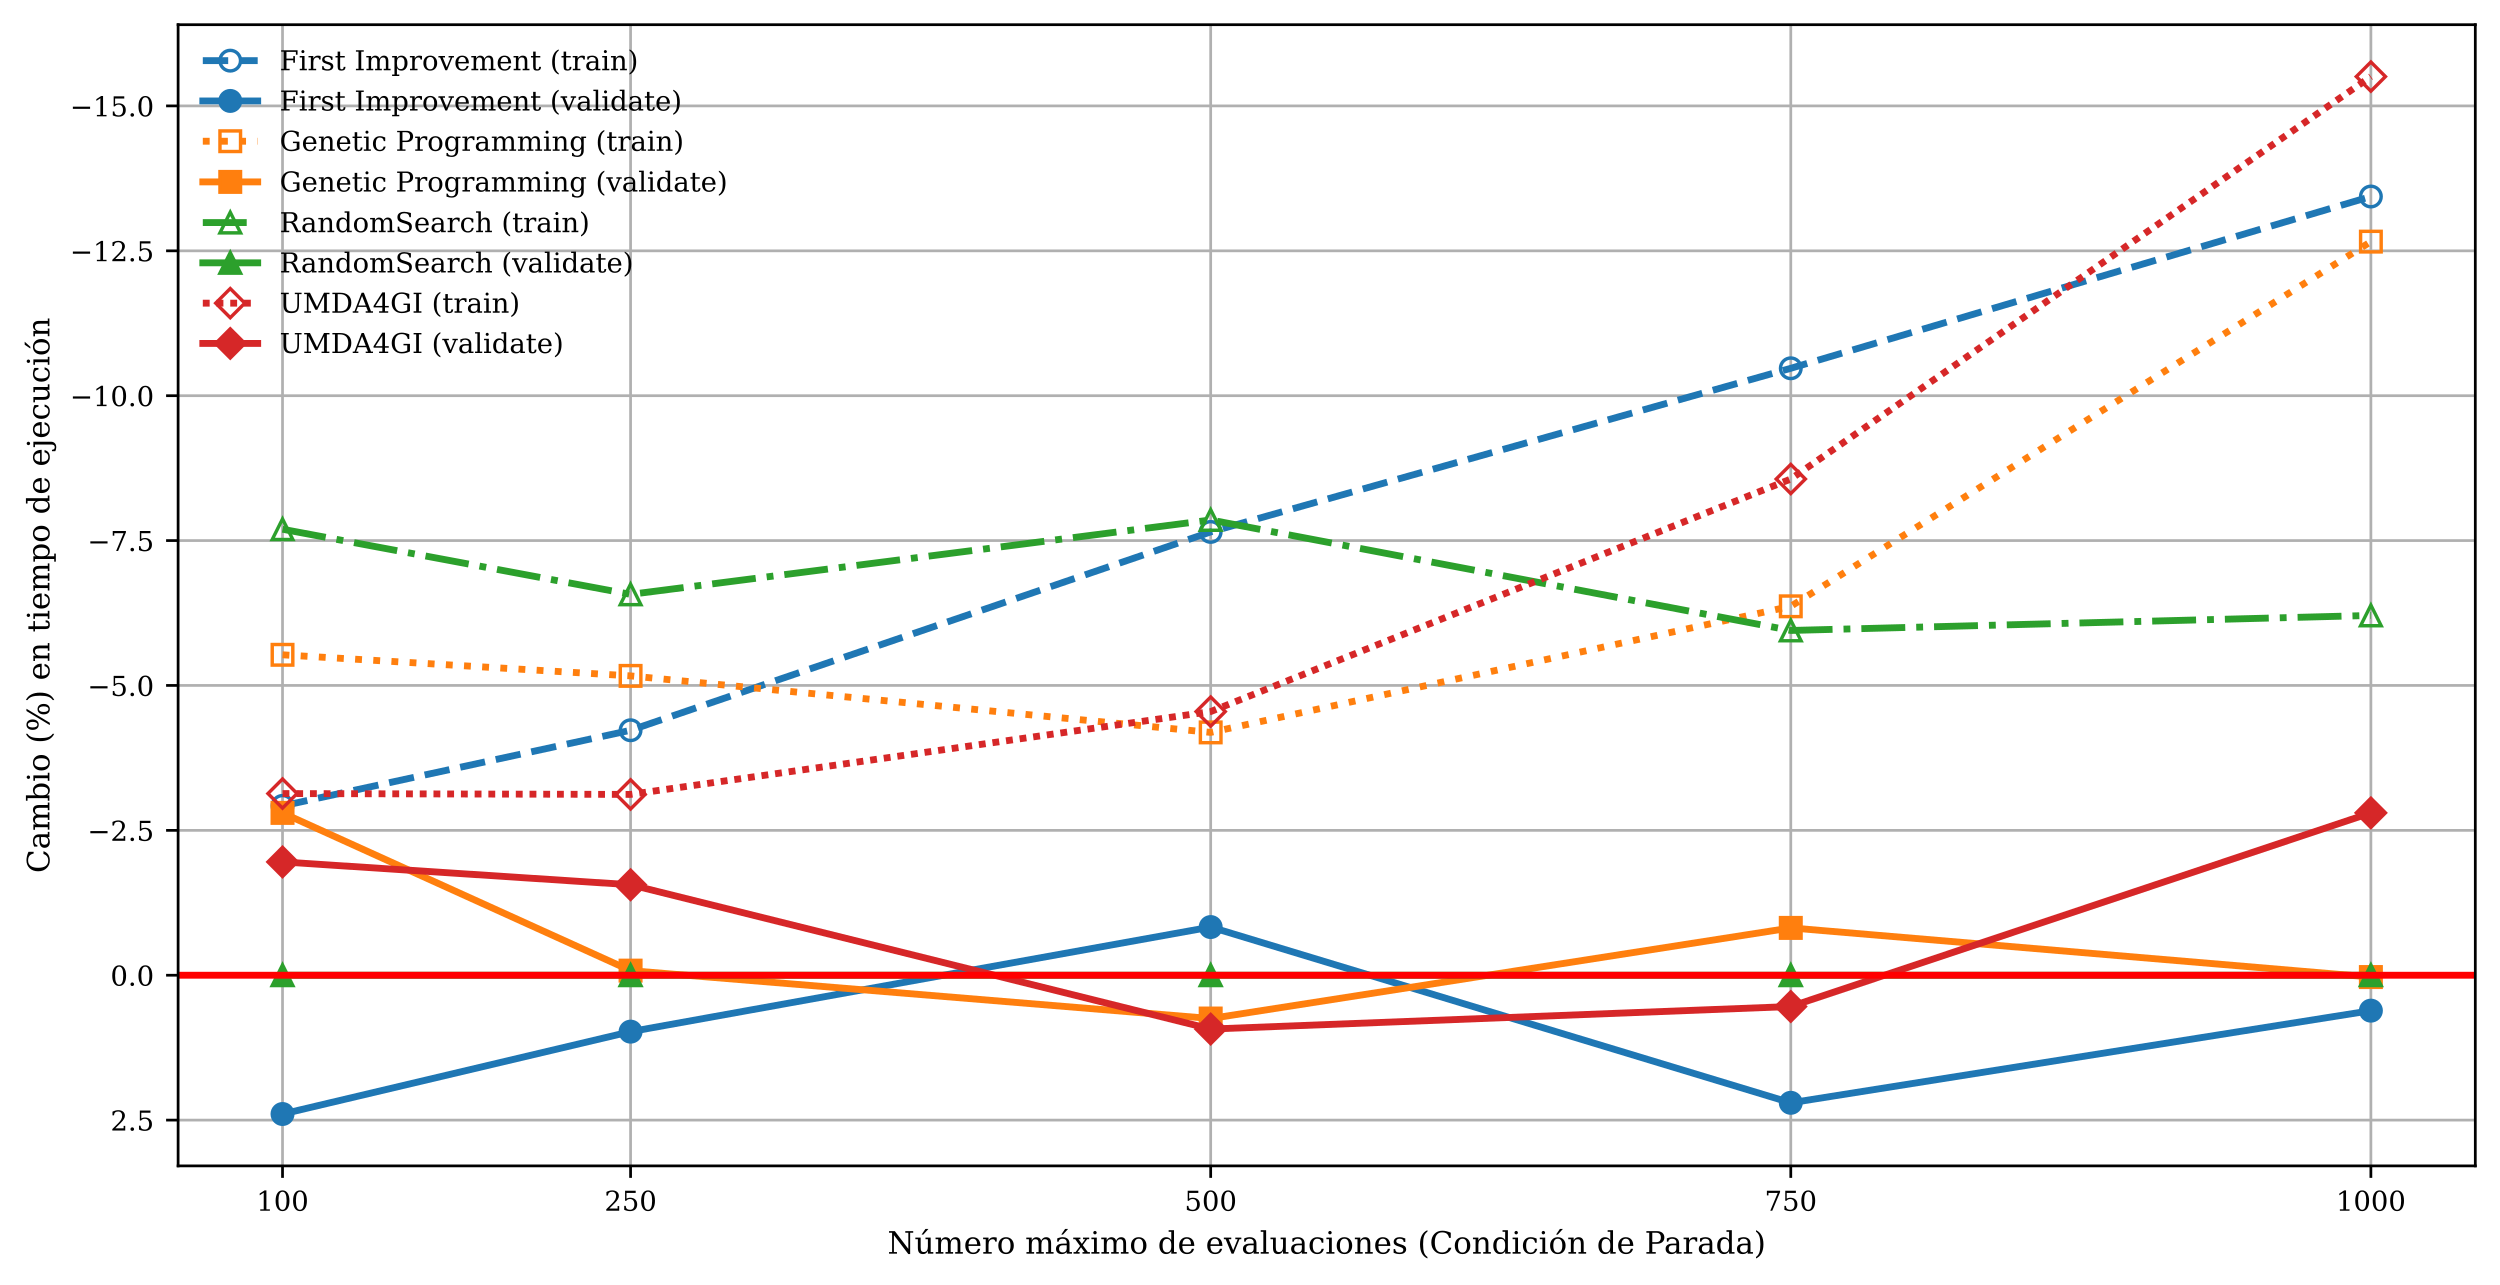
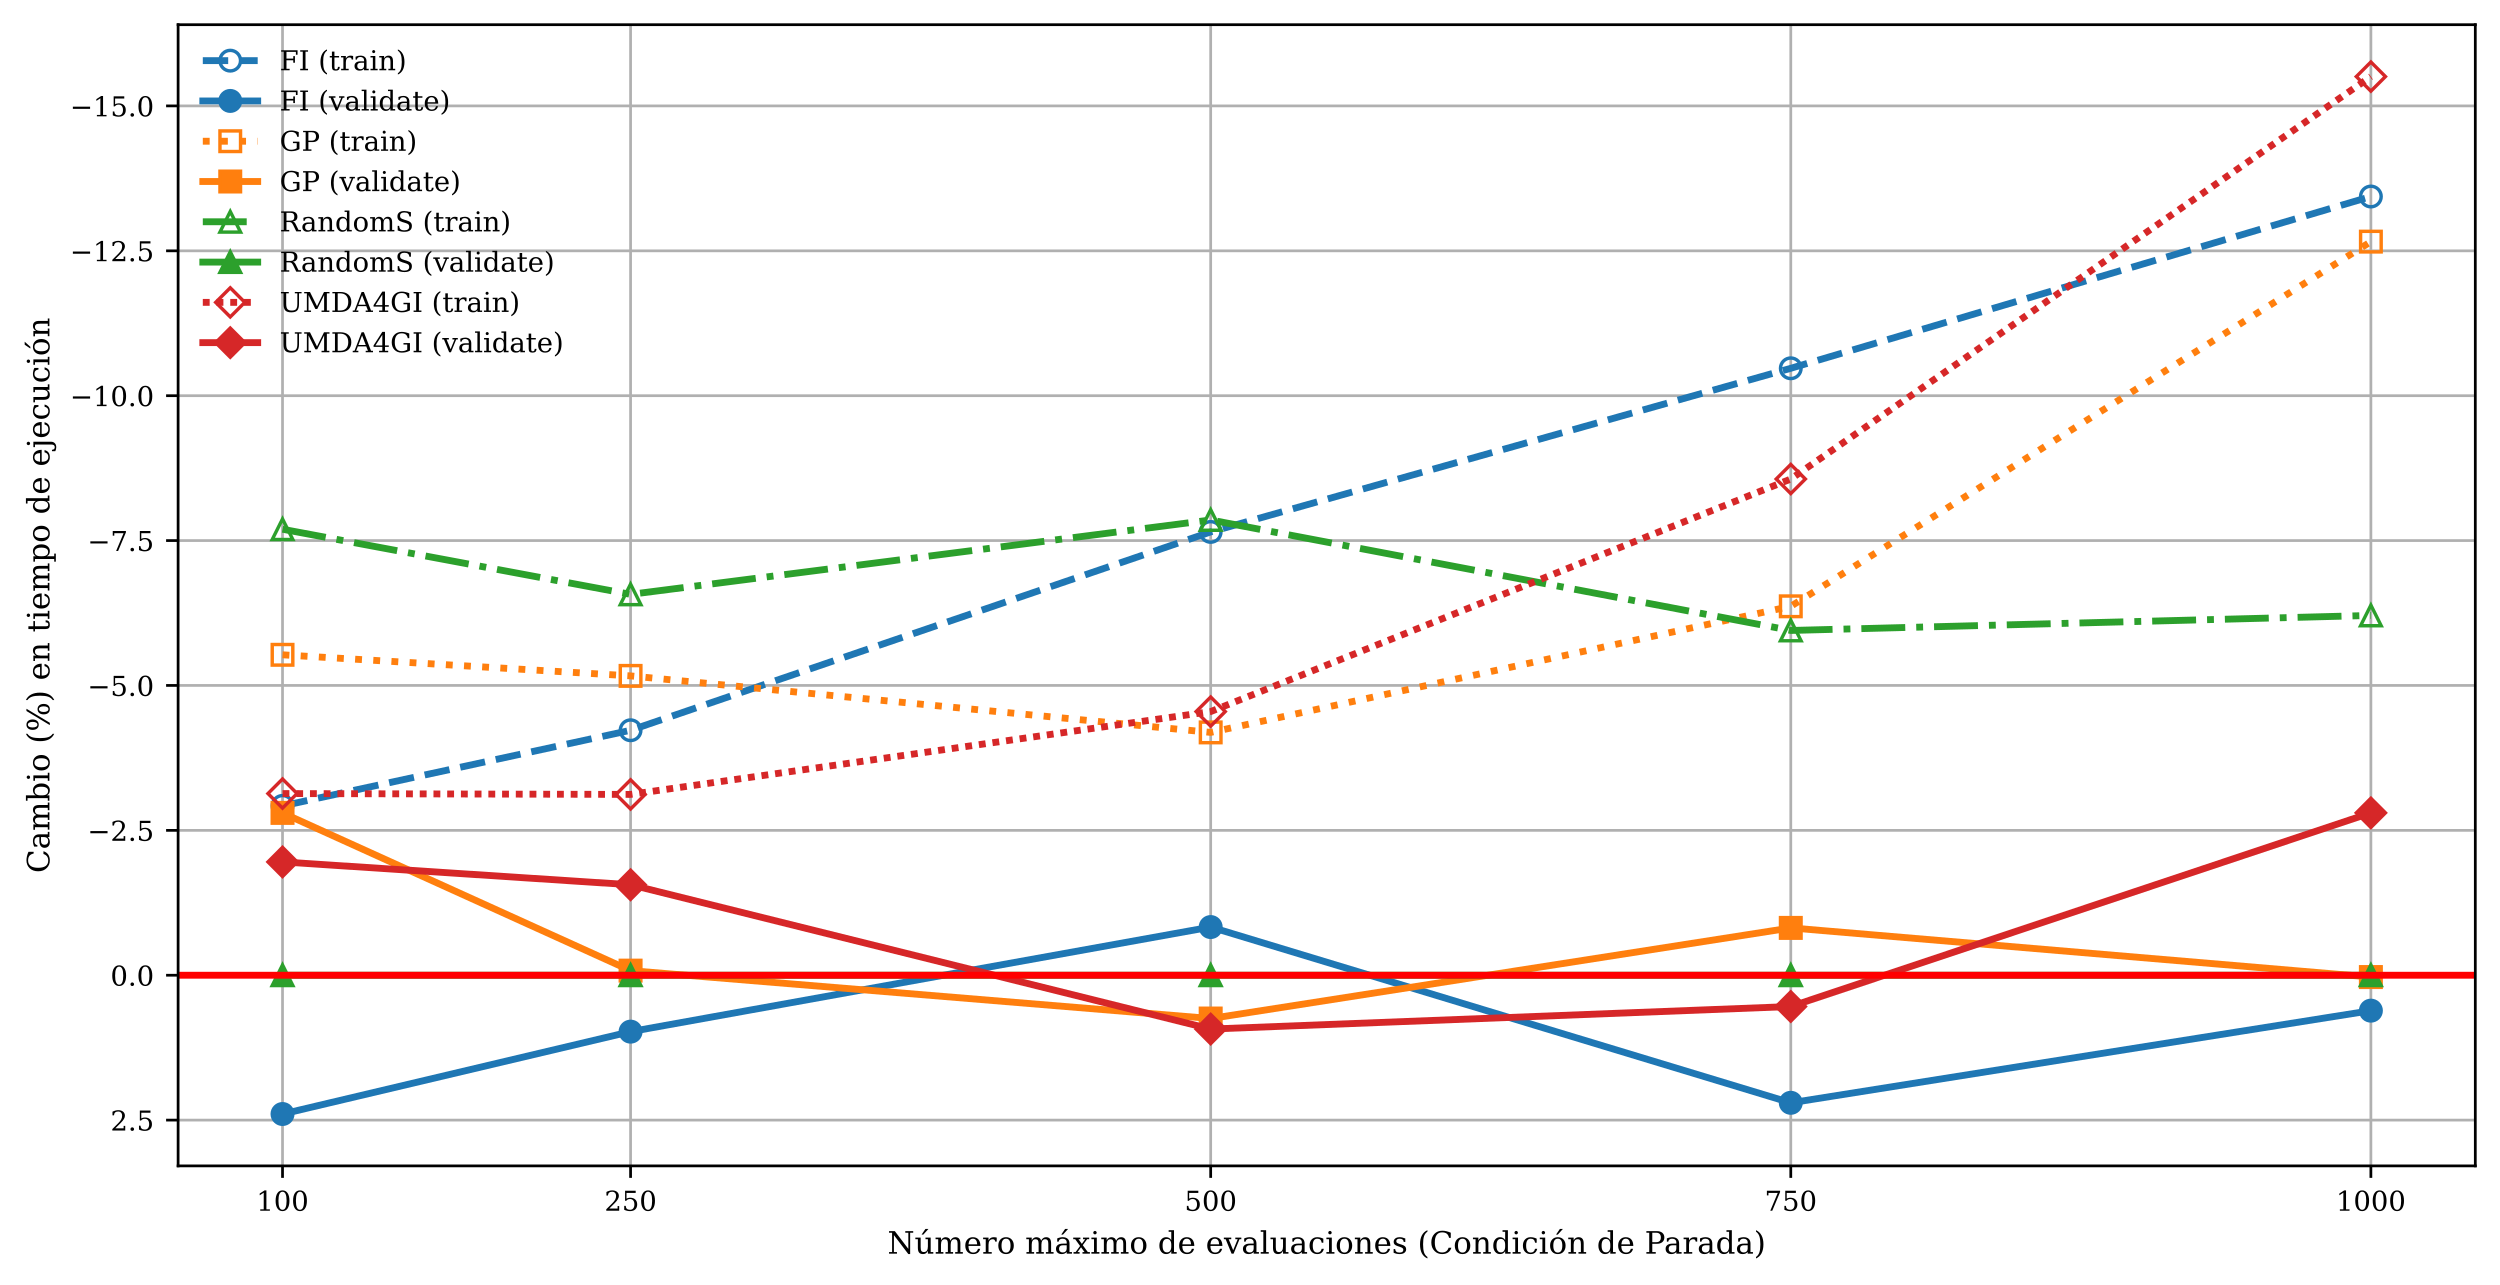
<svg xmlns="http://www.w3.org/2000/svg" xmlns:xlink="http://www.w3.org/1999/xlink" width="728.715pt" height="374.493pt" viewBox="0 0 728.715 374.493" version="1.1">
  <defs>
    <style type="text/css">*{stroke-linejoin: round; stroke-linecap: butt}</style>
  </defs>
  <g id="figure_1">
    <g id="patch_1">
      <path d="M -0 374.493  L 728.715 374.493  L 728.715 0  L -0 0  L -0 374.493  z " style="fill: none" />
    </g>
    <g id="axes_1">
      <g id="patch_2">
        <path d="M 51.915 339.84  L 721.515 339.84  L 721.515 7.2  L 51.915 7.2  L 51.915 339.84  z " style="fill: none" />
      </g>
      <g id="matplotlib.axis_1">
        <g id="xtick_1">
          <g id="line2d_1">
-             <path d="M 82.351 339.84  L 82.351 7.2  " clip-path="url(#pcdfdabfa89)" style="fill: none; stroke: #b0b0b0; stroke-width: 0.8; stroke-linecap: square" />
+             <path d="M 82.351 339.84  L 82.351 7.2  " clip-path="url(#pfb004f1605)" style="fill: none; stroke: #b0b0b0; stroke-width: 0.8; stroke-linecap: square" />
          </g>
          <g id="line2d_2">
            <defs>
-               <path id="mddb0acbed8" d="M 0 0  L 0 3.5  " style="stroke: #000000; stroke-width: 0.8" />
+               <path id="m66e89f75a9" d="M 0 0  L 0 3.5  " style="stroke: #000000; stroke-width: 0.8" />
            </defs>
            <g>
-               <use xlink:href="#mddb0acbed8" x="82.351" y="339.84" style="stroke: #000000; stroke-width: 0.8" />
+               <use xlink:href="#m66e89f75a9" x="82.351" y="339.84" style="stroke: #000000; stroke-width: 0.8" />
            </g>
          </g>
          <g id="text_1">
            <text style="font-size: 8px; font-family: 'DejaVu Serif', 'Bitstream Vera Serif', 'Computer Modern Roman', 'New Century Schoolbook', 'Century Schoolbook L', 'Utopia', 'ITC Bookman', 'Bookman', 'Nimbus Roman No9 L', 'Times New Roman', 'Times', 'Palatino', 'Charter', serif; text-anchor: middle" x="82.351" y="352.919" transform="rotate(-0 82.35089 352.9187)">100</text>
          </g>
        </g>
        <g id="xtick_2">
          <g id="line2d_3">
-             <path d="M 183.805 339.84  L 183.805 7.2  " clip-path="url(#pcdfdabfa89)" style="fill: none; stroke: #b0b0b0; stroke-width: 0.8; stroke-linecap: square" />
+             <path d="M 183.805 339.84  L 183.805 7.2  " clip-path="url(#pfb004f1605)" style="fill: none; stroke: #b0b0b0; stroke-width: 0.8; stroke-linecap: square" />
          </g>
          <g id="line2d_4">
            <g>
-               <use xlink:href="#mddb0acbed8" x="183.805" y="339.84" style="stroke: #000000; stroke-width: 0.8" />
+               <use xlink:href="#m66e89f75a9" x="183.805" y="339.84" style="stroke: #000000; stroke-width: 0.8" />
            </g>
          </g>
          <g id="text_2">
            <text style="font-size: 8px; font-family: 'DejaVu Serif', 'Bitstream Vera Serif', 'Computer Modern Roman', 'New Century Schoolbook', 'Century Schoolbook L', 'Utopia', 'ITC Bookman', 'Bookman', 'Nimbus Roman No9 L', 'Times New Roman', 'Times', 'Palatino', 'Charter', serif; text-anchor: middle" x="183.805" y="352.919" transform="rotate(-0 183.8054 352.9187)">250</text>
          </g>
        </g>
        <g id="xtick_3">
          <g id="line2d_5">
-             <path d="M 352.896 339.84  L 352.896 7.2  " clip-path="url(#pcdfdabfa89)" style="fill: none; stroke: #b0b0b0; stroke-width: 0.8; stroke-linecap: square" />
+             <path d="M 352.896 339.84  L 352.896 7.2  " clip-path="url(#pfb004f1605)" style="fill: none; stroke: #b0b0b0; stroke-width: 0.8; stroke-linecap: square" />
          </g>
          <g id="line2d_6">
            <g>
-               <use xlink:href="#mddb0acbed8" x="352.896" y="339.84" style="stroke: #000000; stroke-width: 0.8" />
+               <use xlink:href="#m66e89f75a9" x="352.896" y="339.84" style="stroke: #000000; stroke-width: 0.8" />
            </g>
          </g>
          <g id="text_3">
            <text style="font-size: 8px; font-family: 'DejaVu Serif', 'Bitstream Vera Serif', 'Computer Modern Roman', 'New Century Schoolbook', 'Century Schoolbook L', 'Utopia', 'ITC Bookman', 'Bookman', 'Nimbus Roman No9 L', 'Times New Roman', 'Times', 'Palatino', 'Charter', serif; text-anchor: middle" x="352.896" y="352.919" transform="rotate(-0 352.8963 352.9187)">500</text>
          </g>
        </g>
        <g id="xtick_4">
          <g id="line2d_7">
-             <path d="M 521.987 339.84  L 521.987 7.2  " clip-path="url(#pcdfdabfa89)" style="fill: none; stroke: #b0b0b0; stroke-width: 0.8; stroke-linecap: square" />
+             <path d="M 521.987 339.84  L 521.987 7.2  " clip-path="url(#pfb004f1605)" style="fill: none; stroke: #b0b0b0; stroke-width: 0.8; stroke-linecap: square" />
          </g>
          <g id="line2d_8">
            <g>
-               <use xlink:href="#mddb0acbed8" x="521.987" y="339.84" style="stroke: #000000; stroke-width: 0.8" />
+               <use xlink:href="#m66e89f75a9" x="521.987" y="339.84" style="stroke: #000000; stroke-width: 0.8" />
            </g>
          </g>
          <g id="text_4">
            <text style="font-size: 8px; font-family: 'DejaVu Serif', 'Bitstream Vera Serif', 'Computer Modern Roman', 'New Century Schoolbook', 'Century Schoolbook L', 'Utopia', 'ITC Bookman', 'Bookman', 'Nimbus Roman No9 L', 'Times New Roman', 'Times', 'Palatino', 'Charter', serif; text-anchor: middle" x="521.987" y="352.919" transform="rotate(-0 521.9873 352.9187)">750</text>
          </g>
        </g>
        <g id="xtick_5">
          <g id="line2d_9">
-             <path d="M 691.078 339.84  L 691.078 7.2  " clip-path="url(#pcdfdabfa89)" style="fill: none; stroke: #b0b0b0; stroke-width: 0.8; stroke-linecap: square" />
+             <path d="M 691.078 339.84  L 691.078 7.2  " clip-path="url(#pfb004f1605)" style="fill: none; stroke: #b0b0b0; stroke-width: 0.8; stroke-linecap: square" />
          </g>
          <g id="line2d_10">
            <g>
-               <use xlink:href="#mddb0acbed8" x="691.078" y="339.84" style="stroke: #000000; stroke-width: 0.8" />
+               <use xlink:href="#m66e89f75a9" x="691.078" y="339.84" style="stroke: #000000; stroke-width: 0.8" />
            </g>
          </g>
          <g id="text_5">
            <text style="font-size: 8px; font-family: 'DejaVu Serif', 'Bitstream Vera Serif', 'Computer Modern Roman', 'New Century Schoolbook', 'Century Schoolbook L', 'Utopia', 'ITC Bookman', 'Bookman', 'Nimbus Roman No9 L', 'Times New Roman', 'Times', 'Palatino', 'Charter', serif; text-anchor: middle" x="691.078" y="352.919" transform="rotate(-0 691.0782 352.9187)">1000</text>
          </g>
        </g>
        <g id="text_6">
          <text style="font-size: 9px; font-family: 'DejaVu Serif', 'Bitstream Vera Serif', 'Computer Modern Roman', 'New Century Schoolbook', 'Century Schoolbook L', 'Utopia', 'ITC Bookman', 'Bookman', 'Nimbus Roman No9 L', 'Times New Roman', 'Times', 'Palatino', 'Charter', serif; text-anchor: middle" x="386.715" y="365.421" transform="rotate(-0 386.7145 365.4211)">Número máximo de evaluaciones (Condición de Parada)</text>
        </g>
      </g>
      <g id="matplotlib.axis_2">
        <g id="ytick_1">
          <g id="line2d_11">
-             <path d="M 51.915 30.874  L 721.515 30.874  " clip-path="url(#pcdfdabfa89)" style="fill: none; stroke: #b0b0b0; stroke-width: 0.8; stroke-linecap: square" />
+             <path d="M 51.915 30.874  L 721.515 30.874  " clip-path="url(#pfb004f1605)" style="fill: none; stroke: #b0b0b0; stroke-width: 0.8; stroke-linecap: square" />
          </g>
          <g id="line2d_12">
            <defs>
-               <path id="m01bdbd87ab" d="M 0 0  L -3.5 0  " style="stroke: #000000; stroke-width: 0.8" />
+               <path id="m01f873ea08" d="M 0 0  L -3.5 0  " style="stroke: #000000; stroke-width: 0.8" />
            </defs>
            <g>
-               <use xlink:href="#m01bdbd87ab" x="51.915" y="30.874" style="stroke: #000000; stroke-width: 0.8" />
+               <use xlink:href="#m01f873ea08" x="51.915" y="30.874" style="stroke: #000000; stroke-width: 0.8" />
            </g>
          </g>
          <g id="text_7">
            <text style="font-size: 8px; font-family: 'DejaVu Serif', 'Bitstream Vera Serif', 'Computer Modern Roman', 'New Century Schoolbook', 'Century Schoolbook L', 'Utopia', 'ITC Bookman', 'Bookman', 'Nimbus Roman No9 L', 'Times New Roman', 'Times', 'Palatino', 'Charter', serif; text-anchor: end" x="44.915" y="33.914" transform="rotate(-0 44.91453 33.91385)">−15.0</text>
          </g>
        </g>
        <g id="ytick_2">
          <g id="line2d_13">
-             <path d="M 51.915 73.106  L 721.515 73.106  " clip-path="url(#pcdfdabfa89)" style="fill: none; stroke: #b0b0b0; stroke-width: 0.8; stroke-linecap: square" />
+             <path d="M 51.915 73.106  L 721.515 73.106  " clip-path="url(#pfb004f1605)" style="fill: none; stroke: #b0b0b0; stroke-width: 0.8; stroke-linecap: square" />
          </g>
          <g id="line2d_14">
            <g>
-               <use xlink:href="#m01bdbd87ab" x="51.915" y="73.106" style="stroke: #000000; stroke-width: 0.8" />
+               <use xlink:href="#m01f873ea08" x="51.915" y="73.106" style="stroke: #000000; stroke-width: 0.8" />
            </g>
          </g>
          <g id="text_8">
            <text style="font-size: 8px; font-family: 'DejaVu Serif', 'Bitstream Vera Serif', 'Computer Modern Roman', 'New Century Schoolbook', 'Century Schoolbook L', 'Utopia', 'ITC Bookman', 'Bookman', 'Nimbus Roman No9 L', 'Times New Roman', 'Times', 'Palatino', 'Charter', serif; text-anchor: end" x="44.915" y="76.146" transform="rotate(-0 44.91453 76.14566)">−12.5</text>
          </g>
        </g>
        <g id="ytick_3">
          <g id="line2d_15">
-             <path d="M 51.915 115.338  L 721.515 115.338  " clip-path="url(#pcdfdabfa89)" style="fill: none; stroke: #b0b0b0; stroke-width: 0.8; stroke-linecap: square" />
+             <path d="M 51.915 115.338  L 721.515 115.338  " clip-path="url(#pfb004f1605)" style="fill: none; stroke: #b0b0b0; stroke-width: 0.8; stroke-linecap: square" />
          </g>
          <g id="line2d_16">
            <g>
-               <use xlink:href="#m01bdbd87ab" x="51.915" y="115.338" style="stroke: #000000; stroke-width: 0.8" />
+               <use xlink:href="#m01f873ea08" x="51.915" y="115.338" style="stroke: #000000; stroke-width: 0.8" />
            </g>
          </g>
          <g id="text_9">
            <text style="font-size: 8px; font-family: 'DejaVu Serif', 'Bitstream Vera Serif', 'Computer Modern Roman', 'New Century Schoolbook', 'Century Schoolbook L', 'Utopia', 'ITC Bookman', 'Bookman', 'Nimbus Roman No9 L', 'Times New Roman', 'Times', 'Palatino', 'Charter', serif; text-anchor: end" x="44.915" y="118.377" transform="rotate(-0 44.91453 118.3775)">−10.0</text>
          </g>
        </g>
        <g id="ytick_4">
          <g id="line2d_17">
-             <path d="M 51.915 157.57  L 721.515 157.57  " clip-path="url(#pcdfdabfa89)" style="fill: none; stroke: #b0b0b0; stroke-width: 0.8; stroke-linecap: square" />
+             <path d="M 51.915 157.57  L 721.515 157.57  " clip-path="url(#pfb004f1605)" style="fill: none; stroke: #b0b0b0; stroke-width: 0.8; stroke-linecap: square" />
          </g>
          <g id="line2d_18">
            <g>
-               <use xlink:href="#m01bdbd87ab" x="51.915" y="157.57" style="stroke: #000000; stroke-width: 0.8" />
+               <use xlink:href="#m01f873ea08" x="51.915" y="157.57" style="stroke: #000000; stroke-width: 0.8" />
            </g>
          </g>
          <g id="text_10">
            <text style="font-size: 8px; font-family: 'DejaVu Serif', 'Bitstream Vera Serif', 'Computer Modern Roman', 'New Century Schoolbook', 'Century Schoolbook L', 'Utopia', 'ITC Bookman', 'Bookman', 'Nimbus Roman No9 L', 'Times New Roman', 'Times', 'Palatino', 'Charter', serif; text-anchor: end" x="44.915" y="160.609" transform="rotate(-0 44.91453 160.6093)">−7.5</text>
          </g>
        </g>
        <g id="ytick_5">
          <g id="line2d_19">
-             <path d="M 51.915 199.802  L 721.515 199.802  " clip-path="url(#pcdfdabfa89)" style="fill: none; stroke: #b0b0b0; stroke-width: 0.8; stroke-linecap: square" />
+             <path d="M 51.915 199.802  L 721.515 199.802  " clip-path="url(#pfb004f1605)" style="fill: none; stroke: #b0b0b0; stroke-width: 0.8; stroke-linecap: square" />
          </g>
          <g id="line2d_20">
            <g>
-               <use xlink:href="#m01bdbd87ab" x="51.915" y="199.802" style="stroke: #000000; stroke-width: 0.8" />
+               <use xlink:href="#m01f873ea08" x="51.915" y="199.802" style="stroke: #000000; stroke-width: 0.8" />
            </g>
          </g>
          <g id="text_11">
            <text style="font-size: 8px; font-family: 'DejaVu Serif', 'Bitstream Vera Serif', 'Computer Modern Roman', 'New Century Schoolbook', 'Century Schoolbook L', 'Utopia', 'ITC Bookman', 'Bookman', 'Nimbus Roman No9 L', 'Times New Roman', 'Times', 'Palatino', 'Charter', serif; text-anchor: end" x="44.915" y="202.841" transform="rotate(-0 44.91453 202.8411)">−5.0</text>
          </g>
        </g>
        <g id="ytick_6">
          <g id="line2d_21">
-             <path d="M 51.915 242.034  L 721.515 242.034  " clip-path="url(#pcdfdabfa89)" style="fill: none; stroke: #b0b0b0; stroke-width: 0.8; stroke-linecap: square" />
+             <path d="M 51.915 242.034  L 721.515 242.034  " clip-path="url(#pfb004f1605)" style="fill: none; stroke: #b0b0b0; stroke-width: 0.8; stroke-linecap: square" />
          </g>
          <g id="line2d_22">
            <g>
-               <use xlink:href="#m01bdbd87ab" x="51.915" y="242.034" style="stroke: #000000; stroke-width: 0.8" />
+               <use xlink:href="#m01f873ea08" x="51.915" y="242.034" style="stroke: #000000; stroke-width: 0.8" />
            </g>
          </g>
          <g id="text_12">
            <text style="font-size: 8px; font-family: 'DejaVu Serif', 'Bitstream Vera Serif', 'Computer Modern Roman', 'New Century Schoolbook', 'Century Schoolbook L', 'Utopia', 'ITC Bookman', 'Bookman', 'Nimbus Roman No9 L', 'Times New Roman', 'Times', 'Palatino', 'Charter', serif; text-anchor: end" x="44.915" y="245.073" transform="rotate(-0 44.91453 245.0729)">−2.5</text>
          </g>
        </g>
        <g id="ytick_7">
          <g id="line2d_23">
-             <path d="M 51.915 284.265  L 721.515 284.265  " clip-path="url(#pcdfdabfa89)" style="fill: none; stroke: #b0b0b0; stroke-width: 0.8; stroke-linecap: square" />
+             <path d="M 51.915 284.265  L 721.515 284.265  " clip-path="url(#pfb004f1605)" style="fill: none; stroke: #b0b0b0; stroke-width: 0.8; stroke-linecap: square" />
          </g>
          <g id="line2d_24">
            <g>
-               <use xlink:href="#m01bdbd87ab" x="51.915" y="284.265" style="stroke: #000000; stroke-width: 0.8" />
+               <use xlink:href="#m01f873ea08" x="51.915" y="284.265" style="stroke: #000000; stroke-width: 0.8" />
            </g>
          </g>
          <g id="text_13">
            <text style="font-size: 8px; font-family: 'DejaVu Serif', 'Bitstream Vera Serif', 'Computer Modern Roman', 'New Century Schoolbook', 'Century Schoolbook L', 'Utopia', 'ITC Bookman', 'Bookman', 'Nimbus Roman No9 L', 'Times New Roman', 'Times', 'Palatino', 'Charter', serif; text-anchor: end" x="44.915" y="287.305" transform="rotate(-0 44.91453 287.3047)">0.0</text>
          </g>
        </g>
        <g id="ytick_8">
          <g id="line2d_25">
-             <path d="M 51.915 326.497  L 721.515 326.497  " clip-path="url(#pcdfdabfa89)" style="fill: none; stroke: #b0b0b0; stroke-width: 0.8; stroke-linecap: square" />
+             <path d="M 51.915 326.497  L 721.515 326.497  " clip-path="url(#pfb004f1605)" style="fill: none; stroke: #b0b0b0; stroke-width: 0.8; stroke-linecap: square" />
          </g>
          <g id="line2d_26">
            <g>
-               <use xlink:href="#m01bdbd87ab" x="51.915" y="326.497" style="stroke: #000000; stroke-width: 0.8" />
+               <use xlink:href="#m01f873ea08" x="51.915" y="326.497" style="stroke: #000000; stroke-width: 0.8" />
            </g>
          </g>
          <g id="text_14">
            <text style="font-size: 8px; font-family: 'DejaVu Serif', 'Bitstream Vera Serif', 'Computer Modern Roman', 'New Century Schoolbook', 'Century Schoolbook L', 'Utopia', 'ITC Bookman', 'Bookman', 'Nimbus Roman No9 L', 'Times New Roman', 'Times', 'Palatino', 'Charter', serif; text-anchor: end" x="44.915" y="329.536" transform="rotate(-0 44.91453 329.5365)">2.5</text>
          </g>
        </g>
        <g id="text_15">
          <text style="font-size: 9px; font-family: 'DejaVu Serif', 'Bitstream Vera Serif', 'Computer Modern Roman', 'New Century Schoolbook', 'Century Schoolbook L', 'Utopia', 'ITC Bookman', 'Bookman', 'Nimbus Roman No9 L', 'Times New Roman', 'Times', 'Palatino', 'Charter', serif; text-anchor: middle" x="14.399" y="173.52" transform="rotate(-90 14.39859 173.52)">Cambio (%) en tiempo de ejecución</text>
        </g>
      </g>
      <g id="line2d_27">
-         <path d="M 82.351 234.901  L 183.805 212.86  L 352.896 155.046  L 521.987 107.351  L 691.078 57.281  " clip-path="url(#pcdfdabfa89)" style="fill: none; stroke-dasharray: 7.4,3.2; stroke-dashoffset: 0; stroke: #1f77b4; stroke-width: 2" />
-         <defs>
-           <path id="m832fe2675a" d="M 0 3  C 0.796 3 1.559 2.684 2.121 2.121  C 2.684 1.559 3 0.796 3 0  C 3 -0.796 2.684 -1.559 2.121 -2.121  C 1.559 -2.684 0.796 -3 0 -3  C -0.796 -3 -1.559 -2.684 -2.121 -2.121  C -2.684 -1.559 -3 -0.796 -3 0  C -3 0.796 -2.684 1.559 -2.121 2.121  C -1.559 2.684 -0.796 3 0 3  z " style="stroke: #1f77b4" />
-         </defs>
-         <g clip-path="url(#pcdfdabfa89)">
-           <use xlink:href="#m832fe2675a" x="82.351" y="234.901" style="fill-opacity: 0; stroke: #1f77b4" />
-           <use xlink:href="#m832fe2675a" x="183.805" y="212.86" style="fill-opacity: 0; stroke: #1f77b4" />
-           <use xlink:href="#m832fe2675a" x="352.896" y="155.046" style="fill-opacity: 0; stroke: #1f77b4" />
-           <use xlink:href="#m832fe2675a" x="521.987" y="107.351" style="fill-opacity: 0; stroke: #1f77b4" />
-           <use xlink:href="#m832fe2675a" x="691.078" y="57.281" style="fill-opacity: 0; stroke: #1f77b4" />
+         <path d="M 82.351 234.901  L 183.805 212.86  L 352.896 155.046  L 521.987 107.351  L 691.078 57.281  " clip-path="url(#pfb004f1605)" style="fill: none; stroke-dasharray: 7.4,3.2; stroke-dashoffset: 0; stroke: #1f77b4; stroke-width: 2" />
+         <defs>
+           <path id="m24d315e866" d="M 0 3  C 0.796 3 1.559 2.684 2.121 2.121  C 2.684 1.559 3 0.796 3 0  C 3 -0.796 2.684 -1.559 2.121 -2.121  C 1.559 -2.684 0.796 -3 0 -3  C -0.796 -3 -1.559 -2.684 -2.121 -2.121  C -2.684 -1.559 -3 -0.796 -3 0  C -3 0.796 -2.684 1.559 -2.121 2.121  C -1.559 2.684 -0.796 3 0 3  z " style="stroke: #1f77b4" />
+         </defs>
+         <g clip-path="url(#pfb004f1605)">
+           <use xlink:href="#m24d315e866" x="82.351" y="234.901" style="fill-opacity: 0; stroke: #1f77b4" />
+           <use xlink:href="#m24d315e866" x="183.805" y="212.86" style="fill-opacity: 0; stroke: #1f77b4" />
+           <use xlink:href="#m24d315e866" x="352.896" y="155.046" style="fill-opacity: 0; stroke: #1f77b4" />
+           <use xlink:href="#m24d315e866" x="521.987" y="107.351" style="fill-opacity: 0; stroke: #1f77b4" />
+           <use xlink:href="#m24d315e866" x="691.078" y="57.281" style="fill-opacity: 0; stroke: #1f77b4" />
        </g>
      </g>
      <g id="line2d_28">
-         <path d="M 82.351 324.72  L 183.805 300.709  L 352.896 270.224  L 521.987 321.453  L 691.078 294.59  " clip-path="url(#pcdfdabfa89)" style="fill: none; stroke: #1f77b4; stroke-width: 2; stroke-linecap: square" />
-         <defs>
-           <path id="mb9ce00e53f" d="M 0 3  C 0.796 3 1.559 2.684 2.121 2.121  C 2.684 1.559 3 0.796 3 0  C 3 -0.796 2.684 -1.559 2.121 -2.121  C 1.559 -2.684 0.796 -3 0 -3  C -0.796 -3 -1.559 -2.684 -2.121 -2.121  C -2.684 -1.559 -3 -0.796 -3 0  C -3 0.796 -2.684 1.559 -2.121 2.121  C -1.559 2.684 -0.796 3 0 3  z " style="stroke: #1f77b4" />
-         </defs>
-         <g clip-path="url(#pcdfdabfa89)">
-           <use xlink:href="#mb9ce00e53f" x="82.351" y="324.72" style="fill: #1f77b4; stroke: #1f77b4" />
-           <use xlink:href="#mb9ce00e53f" x="183.805" y="300.709" style="fill: #1f77b4; stroke: #1f77b4" />
-           <use xlink:href="#mb9ce00e53f" x="352.896" y="270.224" style="fill: #1f77b4; stroke: #1f77b4" />
-           <use xlink:href="#mb9ce00e53f" x="521.987" y="321.453" style="fill: #1f77b4; stroke: #1f77b4" />
-           <use xlink:href="#mb9ce00e53f" x="691.078" y="294.59" style="fill: #1f77b4; stroke: #1f77b4" />
+         <path d="M 82.351 324.72  L 183.805 300.709  L 352.896 270.224  L 521.987 321.453  L 691.078 294.59  " clip-path="url(#pfb004f1605)" style="fill: none; stroke: #1f77b4; stroke-width: 2; stroke-linecap: square" />
+         <defs>
+           <path id="m22339153d4" d="M 0 3  C 0.796 3 1.559 2.684 2.121 2.121  C 2.684 1.559 3 0.796 3 0  C 3 -0.796 2.684 -1.559 2.121 -2.121  C 1.559 -2.684 0.796 -3 0 -3  C -0.796 -3 -1.559 -2.684 -2.121 -2.121  C -2.684 -1.559 -3 -0.796 -3 0  C -3 0.796 -2.684 1.559 -2.121 2.121  C -1.559 2.684 -0.796 3 0 3  z " style="stroke: #1f77b4" />
+         </defs>
+         <g clip-path="url(#pfb004f1605)">
+           <use xlink:href="#m22339153d4" x="82.351" y="324.72" style="fill: #1f77b4; stroke: #1f77b4" />
+           <use xlink:href="#m22339153d4" x="183.805" y="300.709" style="fill: #1f77b4; stroke: #1f77b4" />
+           <use xlink:href="#m22339153d4" x="352.896" y="270.224" style="fill: #1f77b4; stroke: #1f77b4" />
+           <use xlink:href="#m22339153d4" x="521.987" y="321.453" style="fill: #1f77b4; stroke: #1f77b4" />
+           <use xlink:href="#m22339153d4" x="691.078" y="294.59" style="fill: #1f77b4; stroke: #1f77b4" />
        </g>
      </g>
      <g id="line2d_29">
-         <path d="M 82.351 190.865  L 183.805 197.011  L 352.896 213.485  L 521.987 176.733  L 691.078 70.43  " clip-path="url(#pcdfdabfa89)" style="fill: none; stroke-dasharray: 2,3.3; stroke-dashoffset: 0; stroke: #ff7f0e; stroke-width: 2" />
-         <defs>
-           <path id="md50abc1ee2" d="M -3 3  L 3 3  L 3 -3  L -3 -3  z " style="stroke: #ff7f0e; stroke-linejoin: miter" />
-         </defs>
-         <g clip-path="url(#pcdfdabfa89)">
-           <use xlink:href="#md50abc1ee2" x="82.351" y="190.865" style="fill-opacity: 0; stroke: #ff7f0e; stroke-linejoin: miter" />
-           <use xlink:href="#md50abc1ee2" x="183.805" y="197.011" style="fill-opacity: 0; stroke: #ff7f0e; stroke-linejoin: miter" />
-           <use xlink:href="#md50abc1ee2" x="352.896" y="213.485" style="fill-opacity: 0; stroke: #ff7f0e; stroke-linejoin: miter" />
-           <use xlink:href="#md50abc1ee2" x="521.987" y="176.733" style="fill-opacity: 0; stroke: #ff7f0e; stroke-linejoin: miter" />
-           <use xlink:href="#md50abc1ee2" x="691.078" y="70.43" style="fill-opacity: 0; stroke: #ff7f0e; stroke-linejoin: miter" />
+         <path d="M 82.351 190.865  L 183.805 197.011  L 352.896 213.485  L 521.987 176.733  L 691.078 70.43  " clip-path="url(#pfb004f1605)" style="fill: none; stroke-dasharray: 2,3.3; stroke-dashoffset: 0; stroke: #ff7f0e; stroke-width: 2" />
+         <defs>
+           <path id="mfab77c97f7" d="M -3 3  L 3 3  L 3 -3  L -3 -3  z " style="stroke: #ff7f0e; stroke-linejoin: miter" />
+         </defs>
+         <g clip-path="url(#pfb004f1605)">
+           <use xlink:href="#mfab77c97f7" x="82.351" y="190.865" style="fill-opacity: 0; stroke: #ff7f0e; stroke-linejoin: miter" />
+           <use xlink:href="#mfab77c97f7" x="183.805" y="197.011" style="fill-opacity: 0; stroke: #ff7f0e; stroke-linejoin: miter" />
+           <use xlink:href="#mfab77c97f7" x="352.896" y="213.485" style="fill-opacity: 0; stroke: #ff7f0e; stroke-linejoin: miter" />
+           <use xlink:href="#mfab77c97f7" x="521.987" y="176.733" style="fill-opacity: 0; stroke: #ff7f0e; stroke-linejoin: miter" />
+           <use xlink:href="#mfab77c97f7" x="691.078" y="70.43" style="fill-opacity: 0; stroke: #ff7f0e; stroke-linejoin: miter" />
        </g>
      </g>
      <g id="line2d_30">
-         <path d="M 82.351 236.945  L 183.805 282.927  L 352.896 296.888  L 521.987 270.471  L 691.078 284.799  " clip-path="url(#pcdfdabfa89)" style="fill: none; stroke: #ff7f0e; stroke-width: 2; stroke-linecap: square" />
-         <defs>
-           <path id="mcdde476bf7" d="M -3 3  L 3 3  L 3 -3  L -3 -3  z " style="stroke: #ff7f0e; stroke-linejoin: miter" />
-         </defs>
-         <g clip-path="url(#pcdfdabfa89)">
-           <use xlink:href="#mcdde476bf7" x="82.351" y="236.945" style="fill: #ff7f0e; stroke: #ff7f0e; stroke-linejoin: miter" />
-           <use xlink:href="#mcdde476bf7" x="183.805" y="282.927" style="fill: #ff7f0e; stroke: #ff7f0e; stroke-linejoin: miter" />
-           <use xlink:href="#mcdde476bf7" x="352.896" y="296.888" style="fill: #ff7f0e; stroke: #ff7f0e; stroke-linejoin: miter" />
-           <use xlink:href="#mcdde476bf7" x="521.987" y="270.471" style="fill: #ff7f0e; stroke: #ff7f0e; stroke-linejoin: miter" />
-           <use xlink:href="#mcdde476bf7" x="691.078" y="284.799" style="fill: #ff7f0e; stroke: #ff7f0e; stroke-linejoin: miter" />
+         <path d="M 82.351 236.945  L 183.805 282.927  L 352.896 296.888  L 521.987 270.471  L 691.078 284.799  " clip-path="url(#pfb004f1605)" style="fill: none; stroke: #ff7f0e; stroke-width: 2; stroke-linecap: square" />
+         <defs>
+           <path id="m1cc296e103" d="M -3 3  L 3 3  L 3 -3  L -3 -3  z " style="stroke: #ff7f0e; stroke-linejoin: miter" />
+         </defs>
+         <g clip-path="url(#pfb004f1605)">
+           <use xlink:href="#m1cc296e103" x="82.351" y="236.945" style="fill: #ff7f0e; stroke: #ff7f0e; stroke-linejoin: miter" />
+           <use xlink:href="#m1cc296e103" x="183.805" y="282.927" style="fill: #ff7f0e; stroke: #ff7f0e; stroke-linejoin: miter" />
+           <use xlink:href="#m1cc296e103" x="352.896" y="296.888" style="fill: #ff7f0e; stroke: #ff7f0e; stroke-linejoin: miter" />
+           <use xlink:href="#m1cc296e103" x="521.987" y="270.471" style="fill: #ff7f0e; stroke: #ff7f0e; stroke-linejoin: miter" />
+           <use xlink:href="#m1cc296e103" x="691.078" y="284.799" style="fill: #ff7f0e; stroke: #ff7f0e; stroke-linejoin: miter" />
        </g>
      </g>
      <g id="line2d_31">
-         <path d="M 82.351 154.262  L 183.805 173.25  L 352.896 151.566  L 521.987 183.771  L 691.078 179.392  " clip-path="url(#pcdfdabfa89)" style="fill: none; stroke-dasharray: 12.8,3.2,2,3.2; stroke-dashoffset: 0; stroke: #2ca02c; stroke-width: 2" />
-         <defs>
-           <path id="m31846f6e30" d="M 0 -3  L -3 3  L 3 3  z " style="stroke: #2ca02c; stroke-linejoin: miter" />
-         </defs>
-         <g clip-path="url(#pcdfdabfa89)">
-           <use xlink:href="#m31846f6e30" x="82.351" y="154.262" style="fill-opacity: 0; stroke: #2ca02c; stroke-linejoin: miter" />
-           <use xlink:href="#m31846f6e30" x="183.805" y="173.25" style="fill-opacity: 0; stroke: #2ca02c; stroke-linejoin: miter" />
-           <use xlink:href="#m31846f6e30" x="352.896" y="151.566" style="fill-opacity: 0; stroke: #2ca02c; stroke-linejoin: miter" />
-           <use xlink:href="#m31846f6e30" x="521.987" y="183.771" style="fill-opacity: 0; stroke: #2ca02c; stroke-linejoin: miter" />
-           <use xlink:href="#m31846f6e30" x="691.078" y="179.392" style="fill-opacity: 0; stroke: #2ca02c; stroke-linejoin: miter" />
+         <path d="M 82.351 154.262  L 183.805 173.25  L 352.896 151.566  L 521.987 183.771  L 691.078 179.392  " clip-path="url(#pfb004f1605)" style="fill: none; stroke-dasharray: 12.8,3.2,2,3.2; stroke-dashoffset: 0; stroke: #2ca02c; stroke-width: 2" />
+         <defs>
+           <path id="m8b54b1d979" d="M 0 -3  L -3 3  L 3 3  z " style="stroke: #2ca02c; stroke-linejoin: miter" />
+         </defs>
+         <g clip-path="url(#pfb004f1605)">
+           <use xlink:href="#m8b54b1d979" x="82.351" y="154.262" style="fill-opacity: 0; stroke: #2ca02c; stroke-linejoin: miter" />
+           <use xlink:href="#m8b54b1d979" x="183.805" y="173.25" style="fill-opacity: 0; stroke: #2ca02c; stroke-linejoin: miter" />
+           <use xlink:href="#m8b54b1d979" x="352.896" y="151.566" style="fill-opacity: 0; stroke: #2ca02c; stroke-linejoin: miter" />
+           <use xlink:href="#m8b54b1d979" x="521.987" y="183.771" style="fill-opacity: 0; stroke: #2ca02c; stroke-linejoin: miter" />
+           <use xlink:href="#m8b54b1d979" x="691.078" y="179.392" style="fill-opacity: 0; stroke: #2ca02c; stroke-linejoin: miter" />
        </g>
      </g>
      <g id="line2d_32">
-         <path d="M 82.351 284.265  L 183.805 284.265  L 352.896 284.265  L 521.987 284.265  L 691.078 284.265  " clip-path="url(#pcdfdabfa89)" style="fill: none; stroke: #2ca02c; stroke-width: 2; stroke-linecap: square" />
-         <defs>
-           <path id="mec1b53d072" d="M 0 -3  L -3 3  L 3 3  z " style="stroke: #2ca02c; stroke-linejoin: miter" />
-         </defs>
-         <g clip-path="url(#pcdfdabfa89)">
-           <use xlink:href="#mec1b53d072" x="82.351" y="284.265" style="fill: #2ca02c; stroke: #2ca02c; stroke-linejoin: miter" />
-           <use xlink:href="#mec1b53d072" x="183.805" y="284.265" style="fill: #2ca02c; stroke: #2ca02c; stroke-linejoin: miter" />
-           <use xlink:href="#mec1b53d072" x="352.896" y="284.265" style="fill: #2ca02c; stroke: #2ca02c; stroke-linejoin: miter" />
-           <use xlink:href="#mec1b53d072" x="521.987" y="284.265" style="fill: #2ca02c; stroke: #2ca02c; stroke-linejoin: miter" />
-           <use xlink:href="#mec1b53d072" x="691.078" y="284.265" style="fill: #2ca02c; stroke: #2ca02c; stroke-linejoin: miter" />
+         <path d="M 82.351 284.265  L 183.805 284.265  L 352.896 284.265  L 521.987 284.265  L 691.078 284.265  " clip-path="url(#pfb004f1605)" style="fill: none; stroke: #2ca02c; stroke-width: 2; stroke-linecap: square" />
+         <defs>
+           <path id="me9dbb97b90" d="M 0 -3  L -3 3  L 3 3  z " style="stroke: #2ca02c; stroke-linejoin: miter" />
+         </defs>
+         <g clip-path="url(#pfb004f1605)">
+           <use xlink:href="#me9dbb97b90" x="82.351" y="284.265" style="fill: #2ca02c; stroke: #2ca02c; stroke-linejoin: miter" />
+           <use xlink:href="#me9dbb97b90" x="183.805" y="284.265" style="fill: #2ca02c; stroke: #2ca02c; stroke-linejoin: miter" />
+           <use xlink:href="#me9dbb97b90" x="352.896" y="284.265" style="fill: #2ca02c; stroke: #2ca02c; stroke-linejoin: miter" />
+           <use xlink:href="#me9dbb97b90" x="521.987" y="284.265" style="fill: #2ca02c; stroke: #2ca02c; stroke-linejoin: miter" />
+           <use xlink:href="#me9dbb97b90" x="691.078" y="284.265" style="fill: #2ca02c; stroke: #2ca02c; stroke-linejoin: miter" />
        </g>
      </g>
      <g id="line2d_33">
-         <path d="M 82.351 231.31  L 183.805 231.56  L 352.896 207.414  L 521.987 139.623  L 691.078 22.32  " clip-path="url(#pcdfdabfa89)" style="fill: none; stroke-dasharray: 2,2; stroke-dashoffset: 0; stroke: #d62728; stroke-width: 2" />
-         <defs>
-           <path id="m068dd848f5" d="M 0 4.243  L 4.243 0  L 0 -4.243  L -4.243 0  z " style="stroke: #d62728; stroke-linejoin: miter" />
-         </defs>
-         <g clip-path="url(#pcdfdabfa89)">
-           <use xlink:href="#m068dd848f5" x="82.351" y="231.31" style="fill-opacity: 0; stroke: #d62728; stroke-linejoin: miter" />
-           <use xlink:href="#m068dd848f5" x="183.805" y="231.56" style="fill-opacity: 0; stroke: #d62728; stroke-linejoin: miter" />
-           <use xlink:href="#m068dd848f5" x="352.896" y="207.414" style="fill-opacity: 0; stroke: #d62728; stroke-linejoin: miter" />
-           <use xlink:href="#m068dd848f5" x="521.987" y="139.623" style="fill-opacity: 0; stroke: #d62728; stroke-linejoin: miter" />
-           <use xlink:href="#m068dd848f5" x="691.078" y="22.32" style="fill-opacity: 0; stroke: #d62728; stroke-linejoin: miter" />
+         <path d="M 82.351 231.31  L 183.805 231.56  L 352.896 207.414  L 521.987 139.623  L 691.078 22.32  " clip-path="url(#pfb004f1605)" style="fill: none; stroke-dasharray: 2,2; stroke-dashoffset: 0; stroke: #d62728; stroke-width: 2" />
+         <defs>
+           <path id="m307fa6bb9b" d="M 0 4.243  L 4.243 0  L 0 -4.243  L -4.243 0  z " style="stroke: #d62728; stroke-linejoin: miter" />
+         </defs>
+         <g clip-path="url(#pfb004f1605)">
+           <use xlink:href="#m307fa6bb9b" x="82.351" y="231.31" style="fill-opacity: 0; stroke: #d62728; stroke-linejoin: miter" />
+           <use xlink:href="#m307fa6bb9b" x="183.805" y="231.56" style="fill-opacity: 0; stroke: #d62728; stroke-linejoin: miter" />
+           <use xlink:href="#m307fa6bb9b" x="352.896" y="207.414" style="fill-opacity: 0; stroke: #d62728; stroke-linejoin: miter" />
+           <use xlink:href="#m307fa6bb9b" x="521.987" y="139.623" style="fill-opacity: 0; stroke: #d62728; stroke-linejoin: miter" />
+           <use xlink:href="#m307fa6bb9b" x="691.078" y="22.32" style="fill-opacity: 0; stroke: #d62728; stroke-linejoin: miter" />
        </g>
      </g>
      <g id="line2d_34">
-         <path d="M 82.351 251.243  L 183.805 257.899  L 352.896 299.952  L 521.987 293.381  L 691.078 236.935  " clip-path="url(#pcdfdabfa89)" style="fill: none; stroke: #d62728; stroke-width: 2; stroke-linecap: square" />
-         <defs>
-           <path id="m9cda6cce6e" d="M 0 4.243  L 4.243 0  L 0 -4.243  L -4.243 0  z " style="stroke: #d62728; stroke-linejoin: miter" />
-         </defs>
-         <g clip-path="url(#pcdfdabfa89)">
-           <use xlink:href="#m9cda6cce6e" x="82.351" y="251.243" style="fill: #d62728; stroke: #d62728; stroke-linejoin: miter" />
-           <use xlink:href="#m9cda6cce6e" x="183.805" y="257.899" style="fill: #d62728; stroke: #d62728; stroke-linejoin: miter" />
-           <use xlink:href="#m9cda6cce6e" x="352.896" y="299.952" style="fill: #d62728; stroke: #d62728; stroke-linejoin: miter" />
-           <use xlink:href="#m9cda6cce6e" x="521.987" y="293.381" style="fill: #d62728; stroke: #d62728; stroke-linejoin: miter" />
-           <use xlink:href="#m9cda6cce6e" x="691.078" y="236.935" style="fill: #d62728; stroke: #d62728; stroke-linejoin: miter" />
+         <path d="M 82.351 251.243  L 183.805 257.899  L 352.896 299.952  L 521.987 293.381  L 691.078 236.935  " clip-path="url(#pfb004f1605)" style="fill: none; stroke: #d62728; stroke-width: 2; stroke-linecap: square" />
+         <defs>
+           <path id="m572569972d" d="M 0 4.243  L 4.243 0  L 0 -4.243  L -4.243 0  z " style="stroke: #d62728; stroke-linejoin: miter" />
+         </defs>
+         <g clip-path="url(#pfb004f1605)">
+           <use xlink:href="#m572569972d" x="82.351" y="251.243" style="fill: #d62728; stroke: #d62728; stroke-linejoin: miter" />
+           <use xlink:href="#m572569972d" x="183.805" y="257.899" style="fill: #d62728; stroke: #d62728; stroke-linejoin: miter" />
+           <use xlink:href="#m572569972d" x="352.896" y="299.952" style="fill: #d62728; stroke: #d62728; stroke-linejoin: miter" />
+           <use xlink:href="#m572569972d" x="521.987" y="293.381" style="fill: #d62728; stroke: #d62728; stroke-linejoin: miter" />
+           <use xlink:href="#m572569972d" x="691.078" y="236.935" style="fill: #d62728; stroke: #d62728; stroke-linejoin: miter" />
        </g>
      </g>
      <g id="line2d_35">
-         <path d="M 51.915 284.265  L 721.515 284.265  " clip-path="url(#pcdfdabfa89)" style="fill: none; stroke: #ff0000; stroke-width: 2; stroke-linecap: square" />
+         <path d="M 51.915 284.265  L 721.515 284.265  " clip-path="url(#pfb004f1605)" style="fill: none; stroke: #ff0000; stroke-width: 2; stroke-linecap: square" />
      </g>
      <g id="patch_3">
        <path d="M 51.915 339.84  L 51.915 7.2  " style="fill: none; stroke: #000000; stroke-width: 0.8; stroke-linejoin: miter; stroke-linecap: square" />
      </g>
      <g id="patch_4">
        <path d="M 721.515 339.84  L 721.515 7.2  " style="fill: none; stroke: #000000; stroke-width: 0.8; stroke-linejoin: miter; stroke-linecap: square" />
      </g>
      <g id="patch_5">
        <path d="M 51.915 339.84  L 721.515 339.84  " style="fill: none; stroke: #000000; stroke-width: 0.8; stroke-linejoin: miter; stroke-linecap: square" />
      </g>
      <g id="patch_6">
        <path d="M 51.915 7.2  L 721.515 7.2  " style="fill: none; stroke: #000000; stroke-width: 0.8; stroke-linejoin: miter; stroke-linecap: square" />
      </g>
      <g id="legend_1">
        <g id="line2d_36">
          <path d="M 59.115 17.679  L 67.115 17.679  L 75.115 17.679  " style="fill: none; stroke-dasharray: 7.4,3.2; stroke-dashoffset: 0; stroke: #1f77b4; stroke-width: 2" />
          <g>
-             <use xlink:href="#m832fe2675a" x="67.115" y="17.679" style="fill-opacity: 0; stroke: #1f77b4" />
+             <use xlink:href="#m24d315e866" x="67.115" y="17.679" style="fill-opacity: 0; stroke: #1f77b4" />
          </g>
        </g>
        <g id="text_16">
-           <text style="font-size: 8px; font-family: 'DejaVu Serif', 'Bitstream Vera Serif', 'Computer Modern Roman', 'New Century Schoolbook', 'Century Schoolbook L', 'Utopia', 'ITC Bookman', 'Bookman', 'Nimbus Roman No9 L', 'Times New Roman', 'Times', 'Palatino', 'Charter', serif; text-anchor: start" x="81.515" y="20.479" transform="rotate(-0 81.51453 20.47875)">First Improvement (train)</text>
+           <text style="font-size: 8px; font-family: 'DejaVu Serif', 'Bitstream Vera Serif', 'Computer Modern Roman', 'New Century Schoolbook', 'Century Schoolbook L', 'Utopia', 'ITC Bookman', 'Bookman', 'Nimbus Roman No9 L', 'Times New Roman', 'Times', 'Palatino', 'Charter', serif; text-anchor: start" x="81.515" y="20.479" transform="rotate(-0 81.51453 20.47875)">FI (train)</text>
        </g>
        <g id="line2d_37">
          <path d="M 59.115 29.421  L 67.115 29.421  L 75.115 29.421  " style="fill: none; stroke: #1f77b4; stroke-width: 2; stroke-linecap: square" />
          <g>
-             <use xlink:href="#mb9ce00e53f" x="67.115" y="29.421" style="fill: #1f77b4; stroke: #1f77b4" />
+             <use xlink:href="#m22339153d4" x="67.115" y="29.421" style="fill: #1f77b4; stroke: #1f77b4" />
          </g>
        </g>
        <g id="text_17">
-           <text style="font-size: 8px; font-family: 'DejaVu Serif', 'Bitstream Vera Serif', 'Computer Modern Roman', 'New Century Schoolbook', 'Century Schoolbook L', 'Utopia', 'ITC Bookman', 'Bookman', 'Nimbus Roman No9 L', 'Times New Roman', 'Times', 'Palatino', 'Charter', serif; text-anchor: start" x="81.515" y="32.221" transform="rotate(-0 81.51453 32.22125)">First Improvement (validate)</text>
+           <text style="font-size: 8px; font-family: 'DejaVu Serif', 'Bitstream Vera Serif', 'Computer Modern Roman', 'New Century Schoolbook', 'Century Schoolbook L', 'Utopia', 'ITC Bookman', 'Bookman', 'Nimbus Roman No9 L', 'Times New Roman', 'Times', 'Palatino', 'Charter', serif; text-anchor: start" x="81.515" y="32.221" transform="rotate(-0 81.51453 32.22125)">FI (validate)</text>
        </g>
        <g id="line2d_38">
          <path d="M 59.115 41.164  L 67.115 41.164  L 75.115 41.164  " style="fill: none; stroke-dasharray: 2,3.3; stroke-dashoffset: 0; stroke: #ff7f0e; stroke-width: 2" />
          <g>
-             <use xlink:href="#md50abc1ee2" x="67.115" y="41.164" style="fill-opacity: 0; stroke: #ff7f0e; stroke-linejoin: miter" />
+             <use xlink:href="#mfab77c97f7" x="67.115" y="41.164" style="fill-opacity: 0; stroke: #ff7f0e; stroke-linejoin: miter" />
          </g>
        </g>
        <g id="text_18">
-           <text style="font-size: 8px; font-family: 'DejaVu Serif', 'Bitstream Vera Serif', 'Computer Modern Roman', 'New Century Schoolbook', 'Century Schoolbook L', 'Utopia', 'ITC Bookman', 'Bookman', 'Nimbus Roman No9 L', 'Times New Roman', 'Times', 'Palatino', 'Charter', serif; text-anchor: start" x="81.515" y="43.964" transform="rotate(-0 81.51453 43.96375)">Genetic Programming (train)</text>
+           <text style="font-size: 8px; font-family: 'DejaVu Serif', 'Bitstream Vera Serif', 'Computer Modern Roman', 'New Century Schoolbook', 'Century Schoolbook L', 'Utopia', 'ITC Bookman', 'Bookman', 'Nimbus Roman No9 L', 'Times New Roman', 'Times', 'Palatino', 'Charter', serif; text-anchor: start" x="81.515" y="43.964" transform="rotate(-0 81.51453 43.96375)">GP (train)</text>
        </g>
        <g id="line2d_39">
-           <path d="M 59.115 53.02  L 67.115 53.02  L 75.115 53.02  " style="fill: none; stroke: #ff7f0e; stroke-width: 2; stroke-linecap: square" />
-           <g>
-             <use xlink:href="#mcdde476bf7" x="67.115" y="53.02" style="fill: #ff7f0e; stroke: #ff7f0e; stroke-linejoin: miter" />
+           <path d="M 59.115 52.906  L 67.115 52.906  L 75.115 52.906  " style="fill: none; stroke: #ff7f0e; stroke-width: 2; stroke-linecap: square" />
+           <g>
+             <use xlink:href="#m1cc296e103" x="67.115" y="52.906" style="fill: #ff7f0e; stroke: #ff7f0e; stroke-linejoin: miter" />
          </g>
        </g>
        <g id="text_19">
-           <text style="font-size: 8px; font-family: 'DejaVu Serif', 'Bitstream Vera Serif', 'Computer Modern Roman', 'New Century Schoolbook', 'Century Schoolbook L', 'Utopia', 'ITC Bookman', 'Bookman', 'Nimbus Roman No9 L', 'Times New Roman', 'Times', 'Palatino', 'Charter', serif; text-anchor: start" x="81.515" y="55.82" transform="rotate(-0 81.51453 55.82)">Genetic Programming (validate)</text>
+           <text style="font-size: 8px; font-family: 'DejaVu Serif', 'Bitstream Vera Serif', 'Computer Modern Roman', 'New Century Schoolbook', 'Century Schoolbook L', 'Utopia', 'ITC Bookman', 'Bookman', 'Nimbus Roman No9 L', 'Times New Roman', 'Times', 'Palatino', 'Charter', serif; text-anchor: start" x="81.515" y="55.706" transform="rotate(-0 81.51453 55.70625)">GP (validate)</text>
        </g>
        <g id="line2d_40">
-           <path d="M 59.115 64.876  L 67.115 64.876  L 75.115 64.876  " style="fill: none; stroke-dasharray: 12.8,3.2,2,3.2; stroke-dashoffset: 0; stroke: #2ca02c; stroke-width: 2" />
-           <g>
-             <use xlink:href="#m31846f6e30" x="67.115" y="64.876" style="fill-opacity: 0; stroke: #2ca02c; stroke-linejoin: miter" />
+           <path d="M 59.115 64.649  L 67.115 64.649  L 75.115 64.649  " style="fill: none; stroke-dasharray: 12.8,3.2,2,3.2; stroke-dashoffset: 0; stroke: #2ca02c; stroke-width: 2" />
+           <g>
+             <use xlink:href="#m8b54b1d979" x="67.115" y="64.649" style="fill-opacity: 0; stroke: #2ca02c; stroke-linejoin: miter" />
          </g>
        </g>
        <g id="text_20">
-           <text style="font-size: 8px; font-family: 'DejaVu Serif', 'Bitstream Vera Serif', 'Computer Modern Roman', 'New Century Schoolbook', 'Century Schoolbook L', 'Utopia', 'ITC Bookman', 'Bookman', 'Nimbus Roman No9 L', 'Times New Roman', 'Times', 'Palatino', 'Charter', serif; text-anchor: start" x="81.515" y="67.676" transform="rotate(-0 81.51453 67.67625)">RandomSearch (train)</text>
+           <text style="font-size: 8px; font-family: 'DejaVu Serif', 'Bitstream Vera Serif', 'Computer Modern Roman', 'New Century Schoolbook', 'Century Schoolbook L', 'Utopia', 'ITC Bookman', 'Bookman', 'Nimbus Roman No9 L', 'Times New Roman', 'Times', 'Palatino', 'Charter', serif; text-anchor: start" x="81.515" y="67.449" transform="rotate(-0 81.51453 67.44875)">RandomS (train)</text>
        </g>
        <g id="line2d_41">
-           <path d="M 59.115 76.619  L 67.115 76.619  L 75.115 76.619  " style="fill: none; stroke: #2ca02c; stroke-width: 2; stroke-linecap: square" />
-           <g>
-             <use xlink:href="#mec1b53d072" x="67.115" y="76.619" style="fill: #2ca02c; stroke: #2ca02c; stroke-linejoin: miter" />
+           <path d="M 59.115 76.391  L 67.115 76.391  L 75.115 76.391  " style="fill: none; stroke: #2ca02c; stroke-width: 2; stroke-linecap: square" />
+           <g>
+             <use xlink:href="#me9dbb97b90" x="67.115" y="76.391" style="fill: #2ca02c; stroke: #2ca02c; stroke-linejoin: miter" />
          </g>
        </g>
        <g id="text_21">
-           <text style="font-size: 8px; font-family: 'DejaVu Serif', 'Bitstream Vera Serif', 'Computer Modern Roman', 'New Century Schoolbook', 'Century Schoolbook L', 'Utopia', 'ITC Bookman', 'Bookman', 'Nimbus Roman No9 L', 'Times New Roman', 'Times', 'Palatino', 'Charter', serif; text-anchor: start" x="81.515" y="79.419" transform="rotate(-0 81.51453 79.41875)">RandomSearch (validate)</text>
+           <text style="font-size: 8px; font-family: 'DejaVu Serif', 'Bitstream Vera Serif', 'Computer Modern Roman', 'New Century Schoolbook', 'Century Schoolbook L', 'Utopia', 'ITC Bookman', 'Bookman', 'Nimbus Roman No9 L', 'Times New Roman', 'Times', 'Palatino', 'Charter', serif; text-anchor: start" x="81.515" y="79.191" transform="rotate(-0 81.51453 79.19125)">RandomS (validate)</text>
        </g>
        <g id="line2d_42">
-           <path d="M 59.115 88.361  L 67.115 88.361  L 75.115 88.361  " style="fill: none; stroke-dasharray: 2,2; stroke-dashoffset: 0; stroke: #d62728; stroke-width: 2" />
-           <g>
-             <use xlink:href="#m068dd848f5" x="67.115" y="88.361" style="fill-opacity: 0; stroke: #d62728; stroke-linejoin: miter" />
+           <path d="M 59.115 88.134  L 67.115 88.134  L 75.115 88.134  " style="fill: none; stroke-dasharray: 2,2; stroke-dashoffset: 0; stroke: #d62728; stroke-width: 2" />
+           <g>
+             <use xlink:href="#m307fa6bb9b" x="67.115" y="88.134" style="fill-opacity: 0; stroke: #d62728; stroke-linejoin: miter" />
          </g>
        </g>
        <g id="text_22">
-           <text style="font-size: 8px; font-family: 'DejaVu Serif', 'Bitstream Vera Serif', 'Computer Modern Roman', 'New Century Schoolbook', 'Century Schoolbook L', 'Utopia', 'ITC Bookman', 'Bookman', 'Nimbus Roman No9 L', 'Times New Roman', 'Times', 'Palatino', 'Charter', serif; text-anchor: start" x="81.515" y="91.161" transform="rotate(-0 81.51453 91.16125)">UMDA4GI (train)</text>
+           <text style="font-size: 8px; font-family: 'DejaVu Serif', 'Bitstream Vera Serif', 'Computer Modern Roman', 'New Century Schoolbook', 'Century Schoolbook L', 'Utopia', 'ITC Bookman', 'Bookman', 'Nimbus Roman No9 L', 'Times New Roman', 'Times', 'Palatino', 'Charter', serif; text-anchor: start" x="81.515" y="90.934" transform="rotate(-0 81.51453 90.93375)">UMDA4GI (train)</text>
        </g>
        <g id="line2d_43">
-           <path d="M 59.115 100.104  L 67.115 100.104  L 75.115 100.104  " style="fill: none; stroke: #d62728; stroke-width: 2; stroke-linecap: square" />
-           <g>
-             <use xlink:href="#m9cda6cce6e" x="67.115" y="100.104" style="fill: #d62728; stroke: #d62728; stroke-linejoin: miter" />
+           <path d="M 59.115 99.876  L 67.115 99.876  L 75.115 99.876  " style="fill: none; stroke: #d62728; stroke-width: 2; stroke-linecap: square" />
+           <g>
+             <use xlink:href="#m572569972d" x="67.115" y="99.876" style="fill: #d62728; stroke: #d62728; stroke-linejoin: miter" />
          </g>
        </g>
        <g id="text_23">
-           <text style="font-size: 8px; font-family: 'DejaVu Serif', 'Bitstream Vera Serif', 'Computer Modern Roman', 'New Century Schoolbook', 'Century Schoolbook L', 'Utopia', 'ITC Bookman', 'Bookman', 'Nimbus Roman No9 L', 'Times New Roman', 'Times', 'Palatino', 'Charter', serif; text-anchor: start" x="81.515" y="102.904" transform="rotate(-0 81.51453 102.9038)">UMDA4GI (validate)</text>
+           <text style="font-size: 8px; font-family: 'DejaVu Serif', 'Bitstream Vera Serif', 'Computer Modern Roman', 'New Century Schoolbook', 'Century Schoolbook L', 'Utopia', 'ITC Bookman', 'Bookman', 'Nimbus Roman No9 L', 'Times New Roman', 'Times', 'Palatino', 'Charter', serif; text-anchor: start" x="81.515" y="102.676" transform="rotate(-0 81.51453 102.6762)">UMDA4GI (validate)</text>
        </g>
      </g>
    </g>
  </g>
  <defs>
-     <clipPath id="pcdfdabfa89">
+     <clipPath id="pfb004f1605">
      <rect x="51.915" y="7.2" width="669.6" height="332.64" />
    </clipPath>
  </defs>
</svg>
